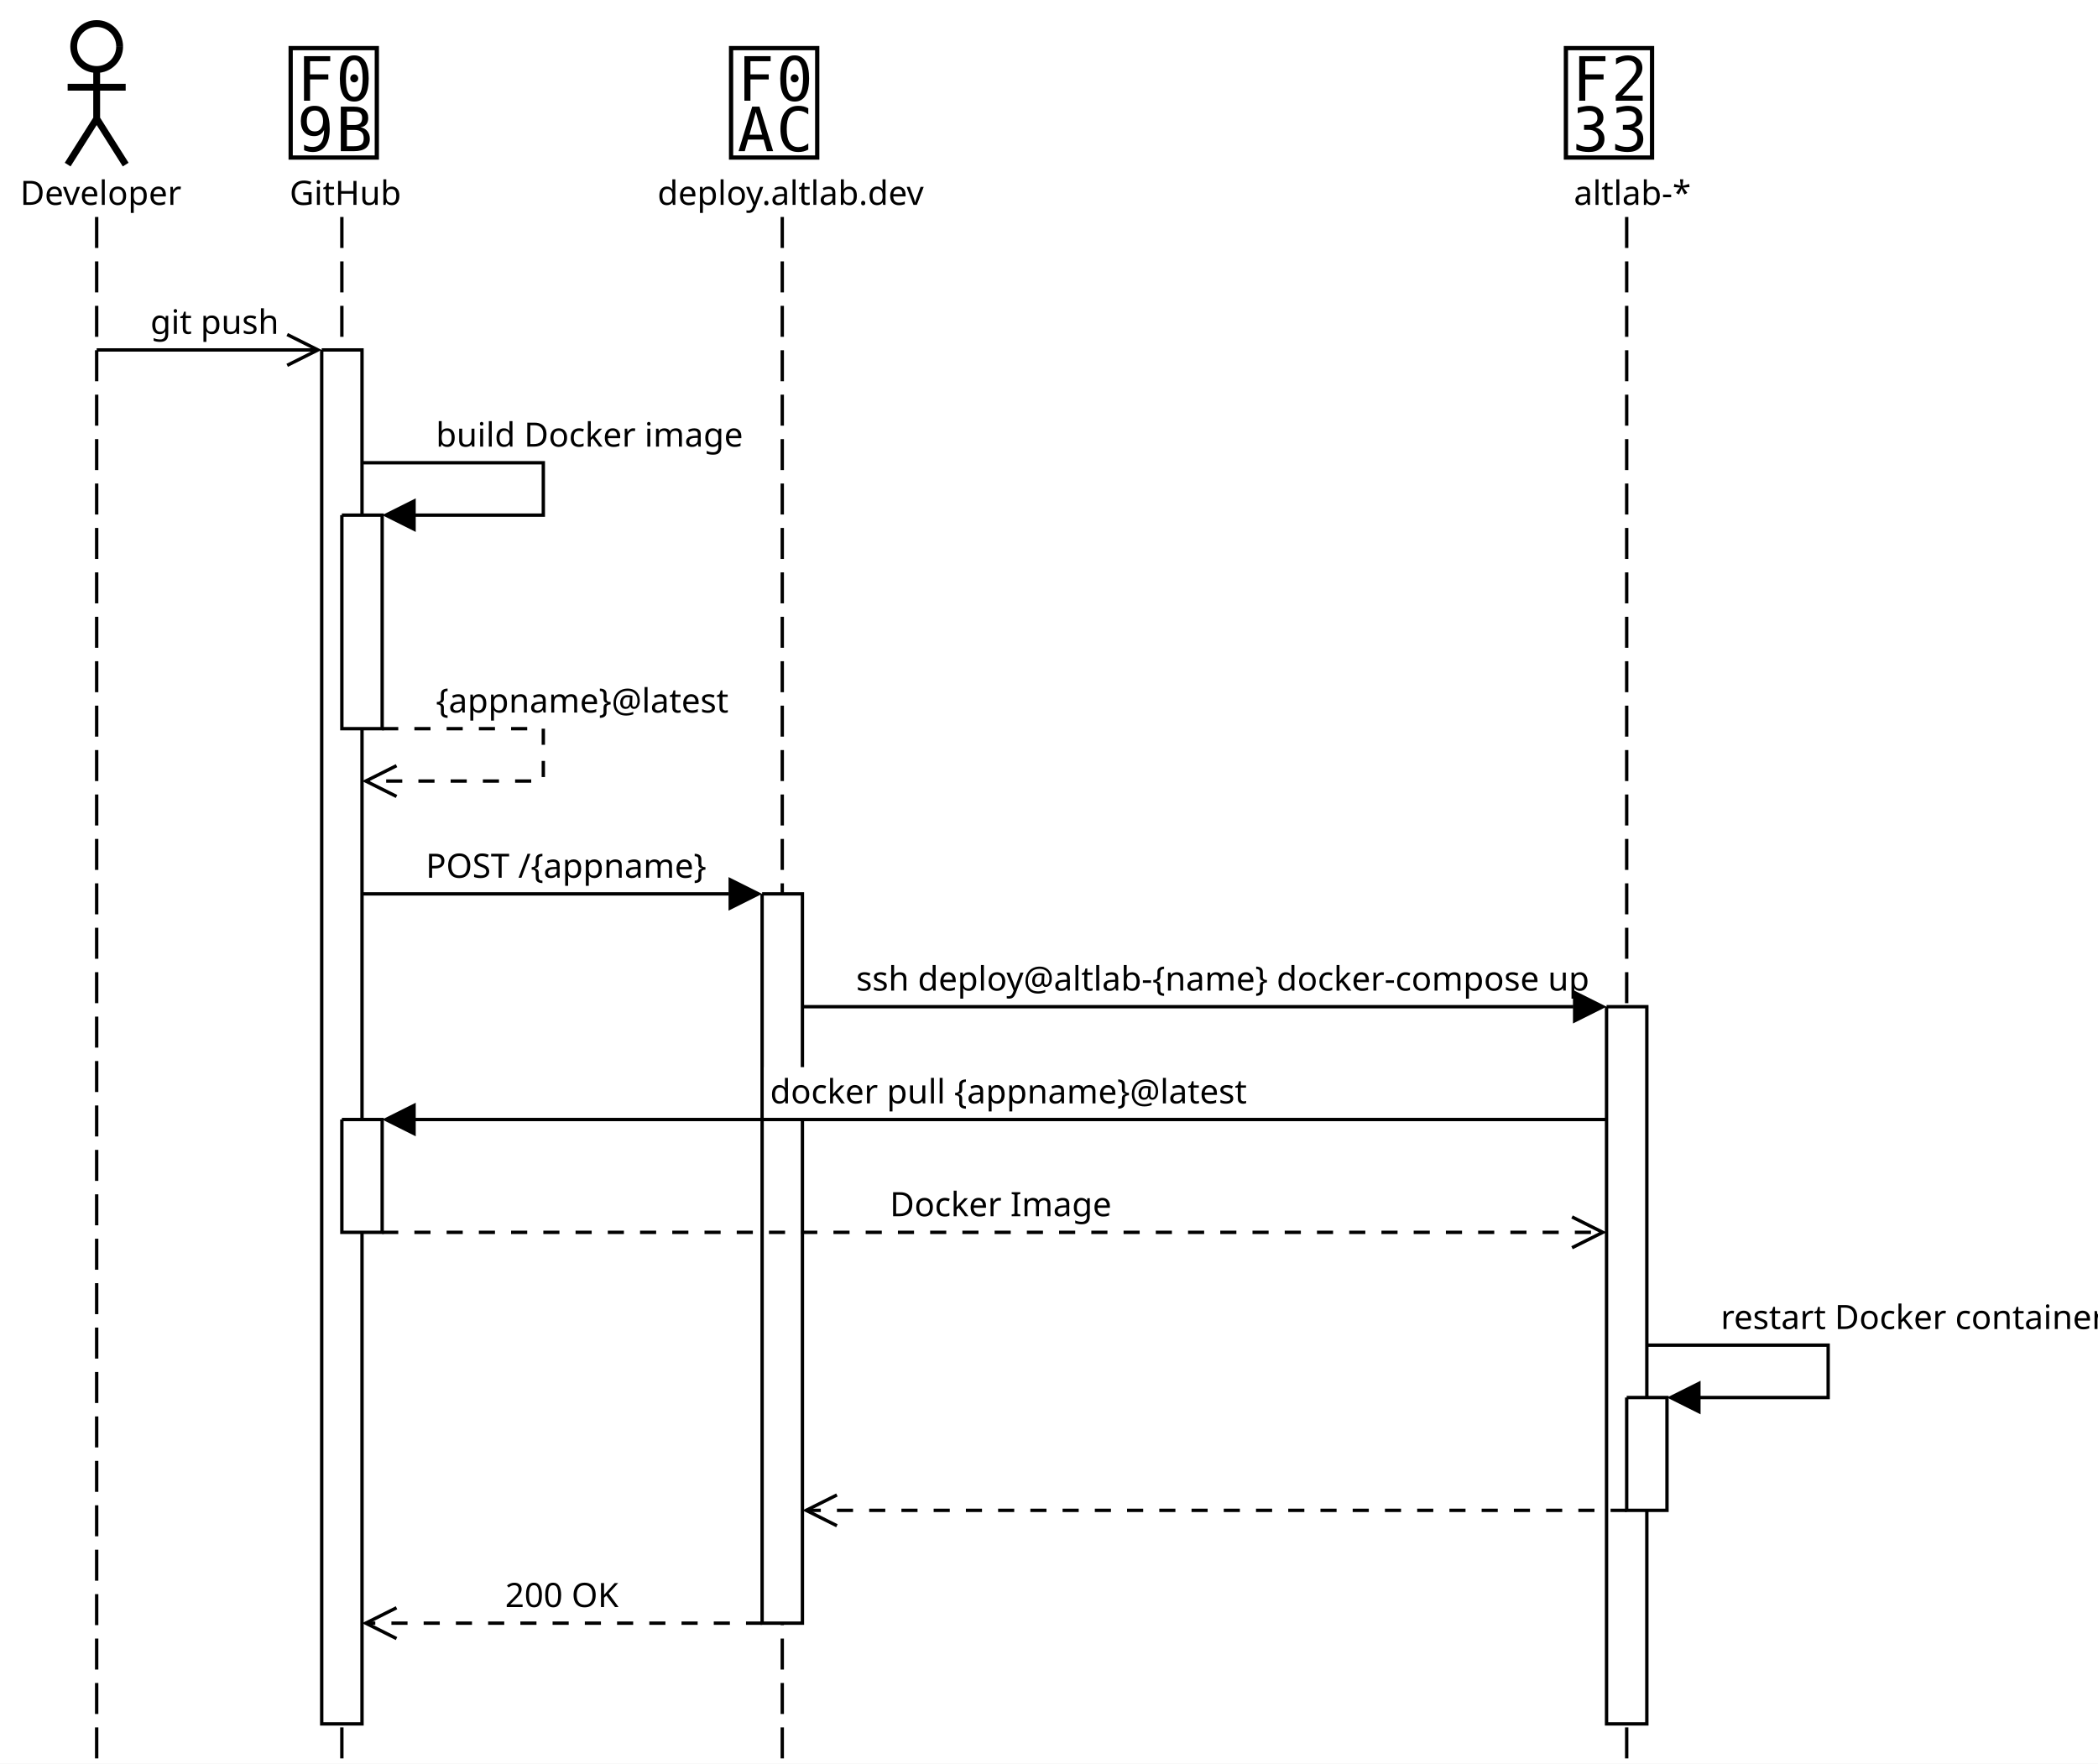
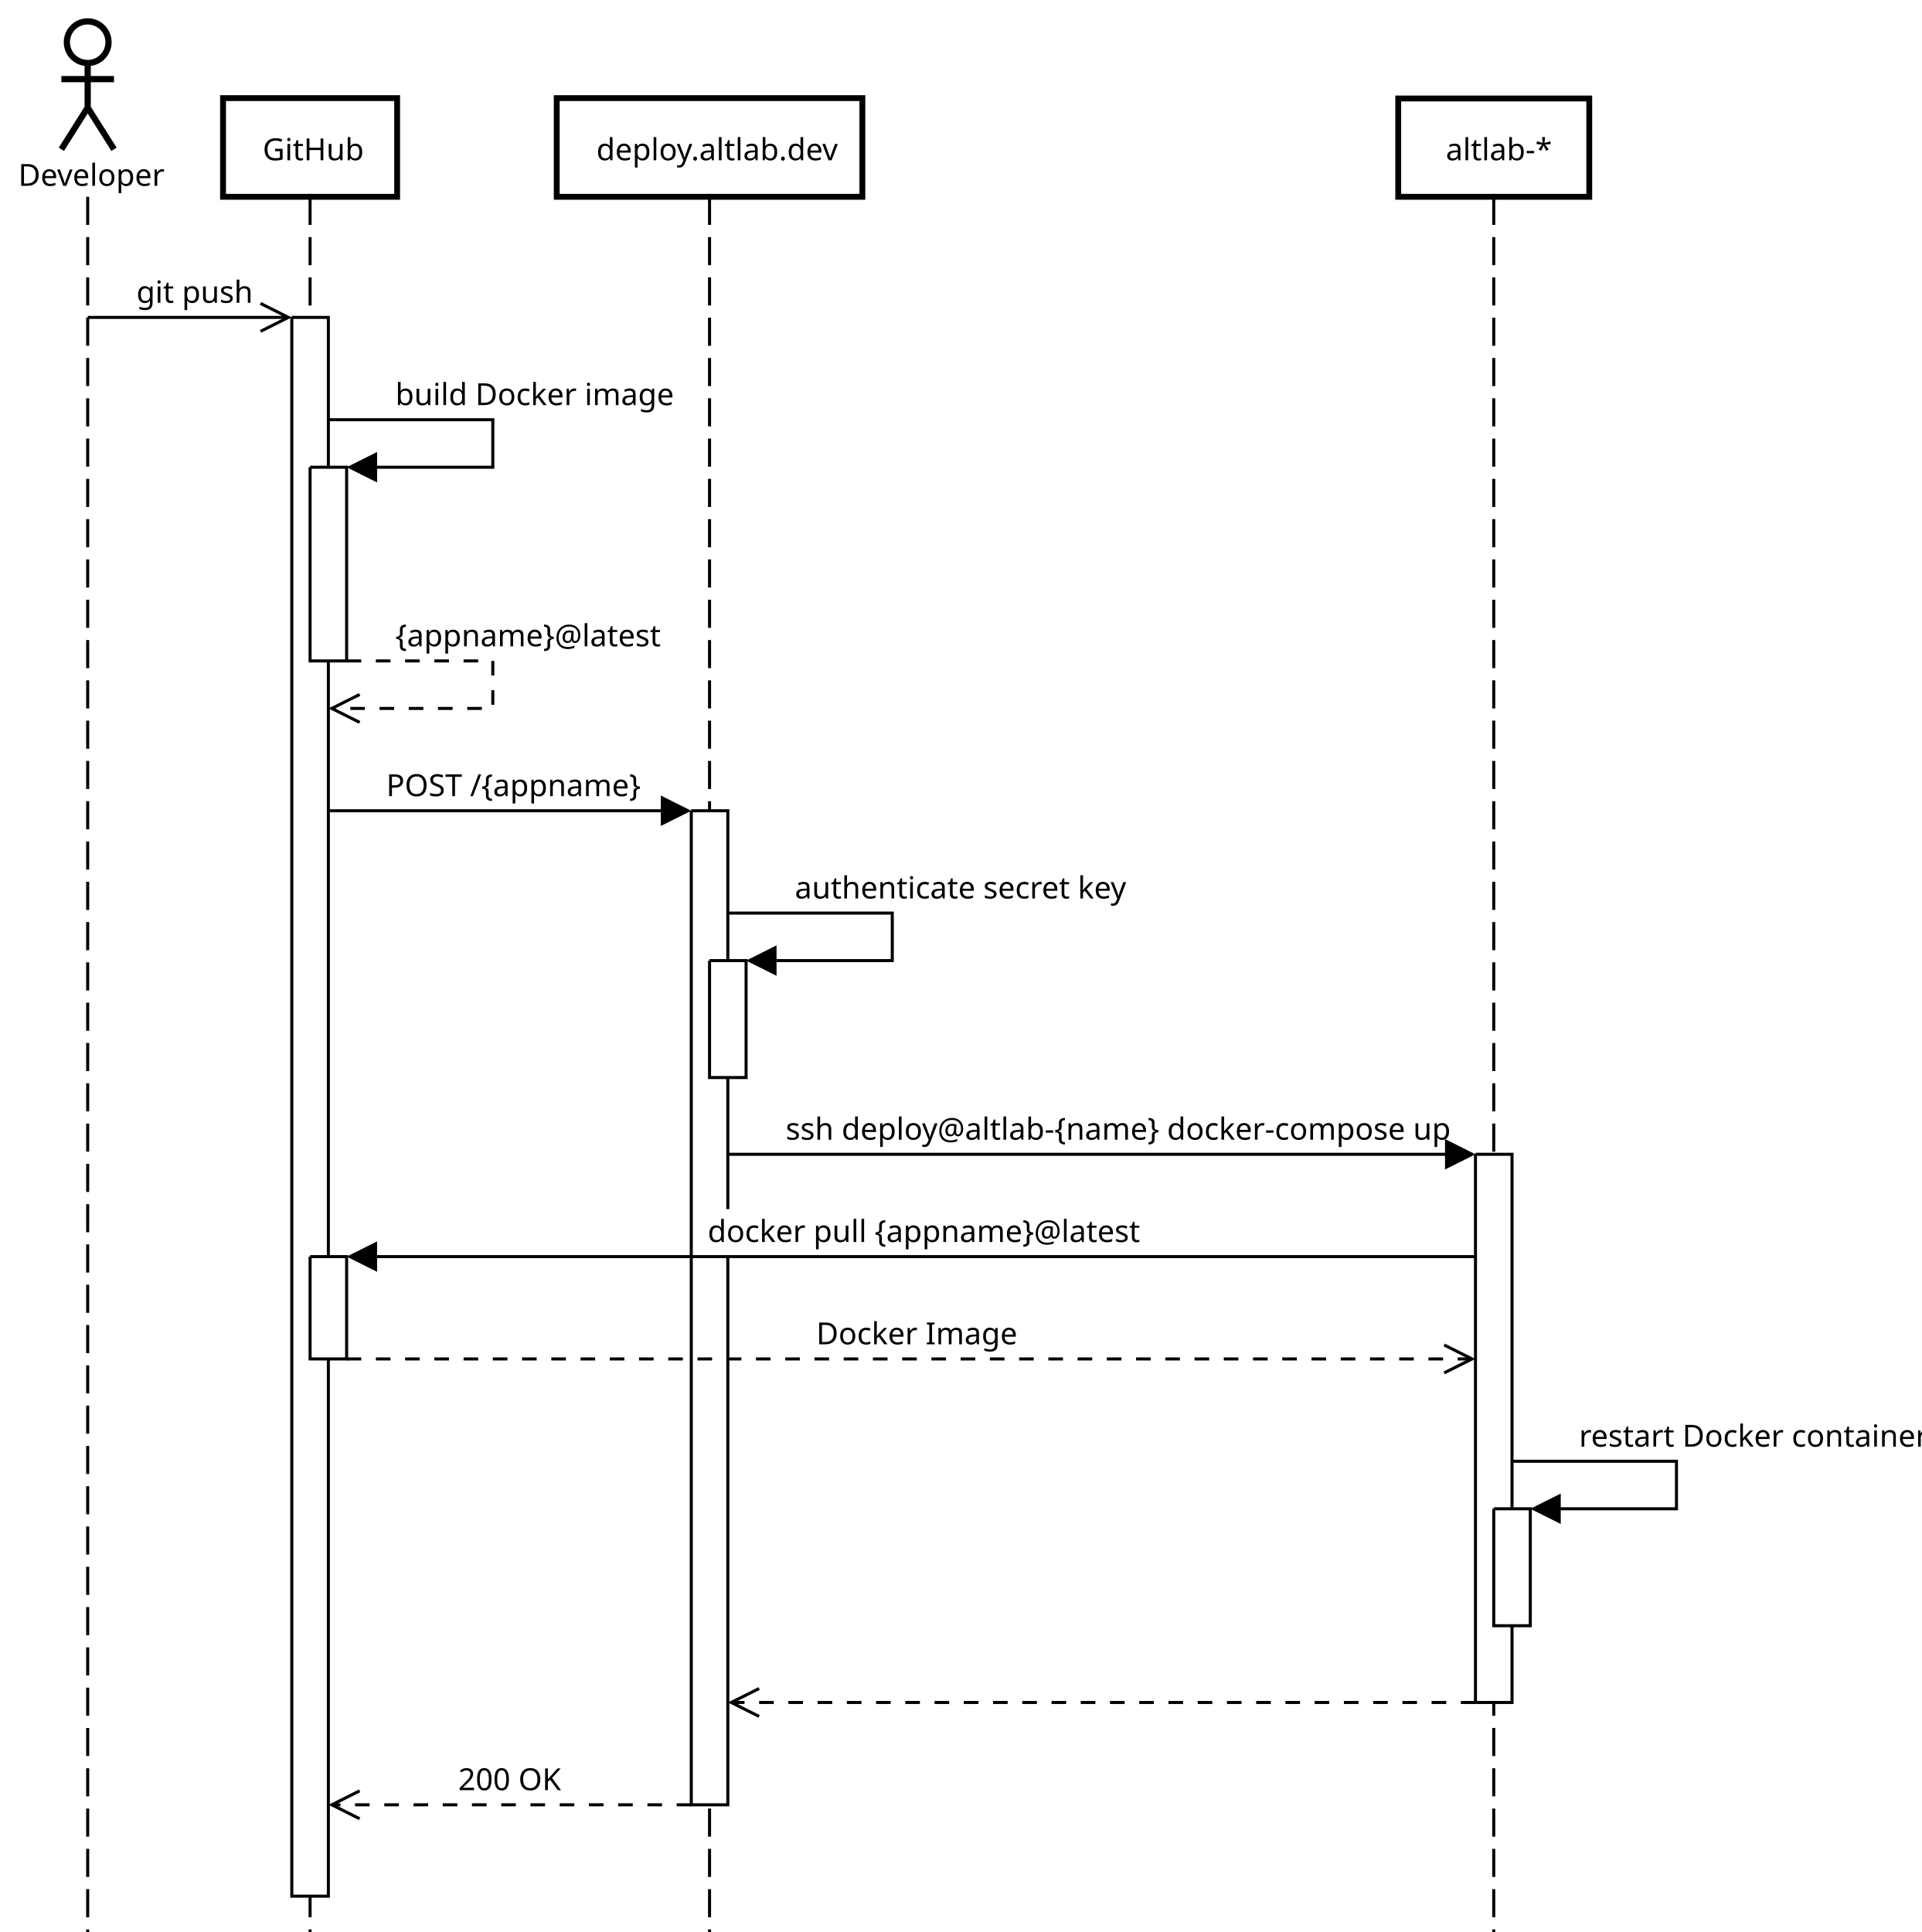
- <svg xmlns="http://www.w3.org/2000/svg" version="1.1" width="916" height="770">
+ <svg xmlns="http://www.w3.org/2000/svg" version="1.1" width="925" height="930">
  <defs />
  <g>
    <g />
    <g />
    <g />
    <g />
    <g />
    <g />
    <g />
    <g />
    <g />
    <g />
    <g />
    <g />
-     <g />
-     <g />
-     <g>
-       <rect fill="white" stroke="none" x="0" y="0" width="916" height="770" />
-     </g>
-     <g />
-     <g>
-       <path fill="none" stroke="black" paint-order="fill stroke markers" d=" M 42.207 94.732 L 42.207 770.255" stroke-miterlimit="10" stroke-width="1.466" stroke-dasharray="13.532,5.864" />
-       <path fill="none" stroke="black" paint-order="fill stroke markers" d=" M 149.26 94.732 L 149.26 770.255" stroke-miterlimit="10" stroke-width="1.466" stroke-dasharray="13.532,5.864" />
-       <path fill="none" stroke="black" paint-order="fill stroke markers" d=" M 341.542 94.732 L 341.542 770.255" stroke-miterlimit="10" stroke-width="1.466" stroke-dasharray="13.532,5.864" />
-       <path fill="none" stroke="black" paint-order="fill stroke markers" d=" M 710.226 94.732 L 710.226 770.255" stroke-miterlimit="10" stroke-width="1.466" stroke-dasharray="13.532,5.864" />
+     <g>
+       <rect fill="white" stroke="none" x="0" y="0" width="925" height="930" />
+     </g>
+     <g />
+     <g>
+       <path fill="none" stroke="black" paint-order="fill stroke markers" d=" M 42.207 94.732 L 42.207 930.34" stroke-miterlimit="10" stroke-width="1.466" stroke-dasharray="13.532,5.864" />
+       <path fill="none" stroke="black" paint-order="fill stroke markers" d=" M 149.26 94.732 L 149.26 930.34" stroke-miterlimit="10" stroke-width="1.466" stroke-dasharray="13.532,5.864" />
+       <path fill="none" stroke="black" paint-order="fill stroke markers" d=" M 341.542 94.732 L 341.542 930.34" stroke-miterlimit="10" stroke-width="1.466" stroke-dasharray="13.532,5.864" />
+       <path fill="none" stroke="black" paint-order="fill stroke markers" d=" M 719.021 94.732 L 719.021 930.34" stroke-miterlimit="10" stroke-width="1.466" stroke-dasharray="13.532,5.864" />
    </g>
    <g>
      <g>
        <path fill="white" stroke="black" paint-order="fill stroke markers" d=" M 52.234 20.318 A 10.027 10.027 0 1 1 52.234 20.308 M 42.207 30.346 L 42.207 51.808 M 29.541 38.086 L 54.873 38.086 M 42.207 51.808 L 29.541 71.862 M 42.207 51.808 L 54.873 71.862" stroke-miterlimit="10" stroke-width="2.991" stroke-dasharray="" />
      </g>
      <g>
        <g />
        <text fill="black" stroke="none" font-family="sans-serif" font-size="11pt" font-style="normal" font-weight="normal" text-decoration="normal" x="8.796" y="89.454" text-anchor="start" dominant-baseline="alphabetic" xml:space="preserve">Developer</text>
      </g>
+       <path fill="none" stroke="none" />
+       <g>
+         <path fill="white" stroke="black" paint-order="fill stroke markers" d=" M 107.359 47.234 L 191.16 47.234 L 191.16 94.732 L 107.359 94.732 L 107.359 47.234 Z" stroke-miterlimit="10" stroke-width="2.815" stroke-dasharray="" />
+       </g>
      <g>
        <g />
-         <text fill="black" stroke="none" font-family="&quot;FontAwesome&quot;" font-size="44pt" font-style="normal" font-weight="normal" text-decoration="normal" x="124.12" y="65.998" text-anchor="start" dominant-baseline="alphabetic" xml:space="preserve"></text>
+         <text fill="black" stroke="none" font-family="sans-serif" font-size="11pt" font-style="normal" font-weight="normal" text-decoration="normal" x="126.447" y="77.14" text-anchor="start" dominant-baseline="alphabetic" xml:space="preserve">GitHub</text>
+       </g>
+       <path fill="none" stroke="none" />
+       <g>
+         <path fill="white" stroke="black" paint-order="fill stroke markers" d=" M 267.981 47.234 L 415.103 47.234 L 415.103 94.732 L 267.981 94.732 L 267.981 47.234 Z" stroke-miterlimit="10" stroke-width="2.815" stroke-dasharray="" />
      </g>
      <g>
        <g />
-         <text fill="black" stroke="none" font-family="sans-serif" font-size="11pt" font-style="normal" font-weight="normal" text-decoration="normal" x="126.447" y="89.454" text-anchor="start" dominant-baseline="alphabetic" xml:space="preserve">GitHub</text>
-       </g>
-       <g>
-         <g />
-         <text fill="black" stroke="none" font-family="&quot;FontAwesome&quot;" font-size="44pt" font-style="normal" font-weight="normal" text-decoration="normal" x="316.402" y="65.998" text-anchor="start" dominant-baseline="alphabetic" xml:space="preserve"></text>
-       </g>
-       <g>
-         <g />
-         <text fill="black" stroke="none" font-family="sans-serif" font-size="11pt" font-style="normal" font-weight="normal" text-decoration="normal" x="287.068" y="89.454" text-anchor="start" dominant-baseline="alphabetic" xml:space="preserve">deploy.altlab.dev</text>
-       </g>
-       <g>
-         <g />
-         <text fill="black" stroke="none" font-family="&quot;FontAwesome&quot;" font-size="44pt" font-style="normal" font-weight="normal" text-decoration="normal" x="680.896" y="65.998" text-anchor="start" dominant-baseline="alphabetic" xml:space="preserve"></text>
-       </g>
-       <g>
-         <text fill="black" stroke="none" font-family="sans-serif" font-size="11pt" font-style="normal" font-weight="normal" text-decoration="normal" x="683.336" y="89.454" text-anchor="start" dominant-baseline="alphabetic" xml:space="preserve"> altlab-* </text>
-       </g>
-     </g>
-     <g>
-       <path fill="white" stroke="black" paint-order="fill stroke markers" d=" M 140.464 152.784 L 158.056 152.784 L 158.056 752.663 L 140.464 752.663 L 140.464 152.784" stroke-miterlimit="10" stroke-width="1.466" stroke-dasharray="" />
+         <text fill="black" stroke="none" font-family="sans-serif" font-size="11pt" font-style="normal" font-weight="normal" text-decoration="normal" x="287.068" y="77.14" text-anchor="start" dominant-baseline="alphabetic" xml:space="preserve">deploy.altlab.dev</text>
+       </g>
+       <path fill="none" stroke="none" />
+       <g>
+         <path fill="white" stroke="black" paint-order="fill stroke markers" d=" M 673.045 47.41 L 764.998 47.41 L 764.998 94.732 L 673.045 94.732 L 673.045 47.41 Z" stroke-miterlimit="10" stroke-width="2.815" stroke-dasharray="" />
+       </g>
+       <g>
+         <text fill="black" stroke="none" font-family="sans-serif" font-size="11pt" font-style="normal" font-weight="normal" text-decoration="normal" x="692.132" y="77.14" text-anchor="start" dominant-baseline="alphabetic" xml:space="preserve"> altlab-* </text>
+       </g>
+     </g>
+     <g>
+       <path fill="white" stroke="black" paint-order="fill stroke markers" d=" M 140.464 152.784 L 158.056 152.784 L 158.056 912.748 L 140.464 912.748 L 140.464 152.784" stroke-miterlimit="10" stroke-width="1.466" stroke-dasharray="" />
      <path fill="white" stroke="black" paint-order="fill stroke markers" d=" M 149.26 224.911 L 166.851 224.911 L 166.851 318.147 L 149.26 318.147 L 149.26 224.911" stroke-miterlimit="10" stroke-width="1.466" stroke-dasharray="" />
-       <path fill="white" stroke="black" paint-order="fill stroke markers" d=" M 332.746 390.273 L 350.338 390.273 L 350.338 708.684 L 332.746 708.684 L 332.746 390.273" stroke-miterlimit="10" stroke-width="1.466" stroke-dasharray="" />
-       <path fill="white" stroke="black" paint-order="fill stroke markers" d=" M 701.43 439.53 L 719.021 439.53 L 719.021 752.663 L 701.43 752.663 L 701.43 439.53" stroke-miterlimit="10" stroke-width="1.466" stroke-dasharray="" />
-       <path fill="white" stroke="black" paint-order="fill stroke markers" d=" M 149.26 488.787 L 166.851 488.787 L 166.851 538.044 L 149.26 538.044 L 149.26 488.787" stroke-miterlimit="10" stroke-width="1.466" stroke-dasharray="" />
-       <path fill="white" stroke="black" paint-order="fill stroke markers" d=" M 710.226 610.17 L 727.817 610.17 L 727.817 659.427 L 710.226 659.427 L 710.226 610.17" stroke-miterlimit="10" stroke-width="1.466" stroke-dasharray="" />
+       <path fill="white" stroke="black" paint-order="fill stroke markers" d=" M 332.746 390.273 L 350.338 390.273 L 350.338 868.769 L 332.746 868.769 L 332.746 390.273" stroke-miterlimit="10" stroke-width="1.466" stroke-dasharray="" />
+       <path fill="white" stroke="black" paint-order="fill stroke markers" d=" M 341.542 462.399 L 359.134 462.399 L 359.134 518.693 L 341.542 518.693 L 341.542 462.399" stroke-miterlimit="10" stroke-width="1.466" stroke-dasharray="" />
+       <path fill="white" stroke="black" paint-order="fill stroke markers" d=" M 710.226 555.636 L 727.817 555.636 L 727.817 819.512 L 710.226 819.512 L 710.226 555.636" stroke-miterlimit="10" stroke-width="1.466" stroke-dasharray="" />
+       <path fill="white" stroke="black" paint-order="fill stroke markers" d=" M 149.26 604.893 L 166.851 604.893 L 166.851 654.149 L 149.26 654.149 L 149.26 604.893" stroke-miterlimit="10" stroke-width="1.466" stroke-dasharray="" />
+       <path fill="white" stroke="black" paint-order="fill stroke markers" d=" M 719.021 726.276 L 736.613 726.276 L 736.613 782.569 L 719.021 782.569 L 719.021 726.276" stroke-miterlimit="10" stroke-width="1.466" stroke-dasharray="" />
      <g>
        <g>
          <rect fill="white" stroke="none" x="63.024" y="129.915" width="56.623" height="22.869" />
        </g>
        <text fill="black" stroke="none" font-family="sans-serif" font-size="11pt" font-style="normal" font-weight="normal" text-decoration="normal" x="65.662" y="145.748" text-anchor="start" dominant-baseline="alphabetic" xml:space="preserve">git push</text>
      </g>
      <g>
        <path fill="none" stroke="black" paint-order="fill stroke markers" d=" M 42.207 152.784 L 138.265 152.784" stroke-miterlimit="10" stroke-width="1.466" stroke-dasharray="" />
        <g transform="translate(140.4638,152.7844) translate(-140.4638,-152.7844)">
          <path fill="none" stroke="black" paint-order="fill stroke markers" d=" M 125.392 146.061 L 138.816 152.784 L 125.392 159.508" stroke-miterlimit="10" stroke-width="1.466" />
        </g>
      </g>
      <g>
        <g>
          <rect fill="white" stroke="none" x="187.668" y="179.172" width="130.761" height="22.869" />
        </g>
        <text fill="black" stroke="none" font-family="sans-serif" font-size="11pt" font-style="normal" font-weight="normal" text-decoration="normal" x="190.307" y="195.005" text-anchor="start" dominant-baseline="alphabetic" xml:space="preserve">build Docker image</text>
      </g>
      <g>
        <path fill="none" stroke="black" paint-order="fill stroke markers" d=" M 158.056 202.041 L 237.218 202.041 L 237.218 224.911 L 181.335 224.911" stroke-miterlimit="10" stroke-width="1.466" stroke-dasharray="" />
        <g transform="translate(166.8515,224.9106) translate(-166.8515,-224.9106)">
          <path fill="black" stroke="none" paint-order="stroke fill markers" d=" M 181.511 217.581 L 166.851 224.911 L 181.511 232.241 Z" />
        </g>
      </g>
      <g>
        <g>
          <rect fill="white" stroke="none" x="187.668" y="295.278" width="126.122" height="22.869" />
        </g>
        <text fill="black" stroke="none" font-family="sans-serif" font-size="11pt" font-style="normal" font-weight="normal" text-decoration="normal" x="190.307" y="311.11" text-anchor="start" dominant-baseline="alphabetic" xml:space="preserve">{appname}@latest</text>
      </g>
      <g>
        <path fill="none" stroke="black" paint-order="fill stroke markers" d=" M 166.851 318.147 L 237.218 318.147 L 237.218 341.016 L 160.255 341.016" stroke-miterlimit="10" stroke-width="1.466" stroke-dasharray="7.037" />
        <g transform="translate(158.0556,341.0162) translate(-158.0556,-341.0162)">
          <path fill="none" stroke="black" paint-order="fill stroke markers" d=" M 173.127 334.293 L 159.704 341.016 L 173.127 347.74" stroke-miterlimit="10" stroke-width="1.466" />
        </g>
      </g>
      <g>
        <g>
          <rect fill="white" stroke="none" x="183.27" y="367.404" width="124.261" height="22.869" />
        </g>
        <text fill="black" stroke="none" font-family="sans-serif" font-size="11pt" font-style="normal" font-weight="normal" text-decoration="normal" x="185.909" y="383.236" text-anchor="start" dominant-baseline="alphabetic" xml:space="preserve">POST /{appname}</text>
      </g>
      <g>
        <path fill="none" stroke="black" paint-order="fill stroke markers" d=" M 158.056 390.273 L 318.262 390.273" stroke-miterlimit="10" stroke-width="1.466" stroke-dasharray="" />
        <g transform="translate(332.7463,390.2731) translate(-332.7463,-390.2731)">
          <path fill="black" stroke="none" paint-order="stroke fill markers" d=" M 318.087 382.943 L 332.746 390.273 L 318.087 397.603 Z" />
        </g>
      </g>
      <g>
        <g>
-           <rect fill="white" stroke="none" x="371.155" y="416.661" width="309.458" height="22.869" />
-         </g>
-         <text fill="black" stroke="none" font-family="sans-serif" font-size="11pt" font-style="normal" font-weight="normal" text-decoration="normal" x="373.794" y="432.493" text-anchor="start" dominant-baseline="alphabetic" xml:space="preserve">ssh deploy@altlab-{name} docker-compose up</text>
-       </g>
-       <g>
-         <path fill="none" stroke="black" paint-order="fill stroke markers" d=" M 350.338 439.53 L 686.946 439.53" stroke-miterlimit="10" stroke-width="1.466" stroke-dasharray="" />
-         <g transform="translate(701.4297,439.5301) translate(-701.4297,-439.5301)">
-           <path fill="black" stroke="none" paint-order="stroke fill markers" d=" M 686.77 432.2 L 701.43 439.53 L 686.77 446.86 Z" />
-         </g>
-       </g>
-       <g>
-         <g>
-           <rect fill="white" stroke="none" x="333.596" y="465.918" width="201.09" height="22.869" />
-         </g>
-         <text fill="black" stroke="none" font-family="sans-serif" font-size="11pt" font-style="normal" font-weight="normal" text-decoration="normal" x="336.234" y="481.75" text-anchor="start" dominant-baseline="alphabetic" xml:space="preserve">docker pull {appname}@latest</text>
-       </g>
-       <g>
-         <path fill="none" stroke="black" paint-order="fill stroke markers" d=" M 701.43 488.787 L 181.335 488.787" stroke-miterlimit="10" stroke-width="1.466" stroke-dasharray="" />
-         <g transform="translate(166.8515,488.787) translate(-166.8515,-488.787)">
-           <path fill="black" stroke="none" paint-order="stroke fill markers" d=" M 181.511 481.457 L 166.851 488.787 L 181.511 496.117 Z" />
-         </g>
-       </g>
-       <g>
-         <g>
-           <rect fill="white" stroke="none" x="385.875" y="515.175" width="96.53" height="22.869" />
-         </g>
-         <text fill="black" stroke="none" font-family="sans-serif" font-size="11pt" font-style="normal" font-weight="normal" text-decoration="normal" x="388.514" y="531.007" text-anchor="start" dominant-baseline="alphabetic" xml:space="preserve">Docker Image</text>
-       </g>
-       <g>
-         <path fill="none" stroke="black" paint-order="fill stroke markers" d=" M 166.851 538.044 L 699.231 538.044" stroke-miterlimit="10" stroke-width="1.466" stroke-dasharray="7.037" />
-         <g transform="translate(701.4297,538.0439) translate(-701.4297,-538.0439)">
-           <path fill="none" stroke="black" paint-order="fill stroke markers" d=" M 686.358 531.32 L 699.782 538.044 L 686.358 544.768" stroke-miterlimit="10" stroke-width="1.466" />
-         </g>
-       </g>
-       <g>
-         <g>
-           <rect fill="white" stroke="none" x="748.634" y="564.432" width="161.713" height="22.869" />
-         </g>
-         <text fill="black" stroke="none" font-family="sans-serif" font-size="11pt" font-style="normal" font-weight="normal" text-decoration="normal" x="751.273" y="580.264" text-anchor="start" dominant-baseline="alphabetic" xml:space="preserve">restart Docker container</text>
-       </g>
-       <g>
-         <path fill="none" stroke="black" paint-order="fill stroke markers" d=" M 719.021 587.301 L 798.184 587.301 L 798.184 610.17 L 742.301 610.17" stroke-miterlimit="10" stroke-width="1.466" stroke-dasharray="" />
-         <g transform="translate(727.8174,610.1701) translate(-727.8174,-610.1701)">
-           <path fill="black" stroke="none" paint-order="stroke fill markers" d=" M 742.477 602.84 L 727.817 610.17 L 742.477 617.5 Z" />
-         </g>
-       </g>
-       <g>
-         <g>
-           <rect fill="white" stroke="none" x="527.643" y="636.558" width="5.278" height="22.869" />
-         </g>
-         <text fill="black" stroke="none" font-family="sans-serif" font-size="11pt" font-style="normal" font-weight="normal" text-decoration="normal" x="530.282" y="652.39" text-anchor="start" dominant-baseline="alphabetic" xml:space="preserve" />
-       </g>
-       <g>
-         <path fill="none" stroke="black" paint-order="fill stroke markers" d=" M 710.226 659.427 L 352.537 659.427" stroke-miterlimit="10" stroke-width="1.466" stroke-dasharray="7.037" />
-         <g transform="translate(350.3381,659.427) translate(-350.3381,-659.427)">
-           <path fill="none" stroke="black" paint-order="fill stroke markers" d=" M 365.41 652.703 L 351.986 659.427 L 365.41 666.151" stroke-miterlimit="10" stroke-width="1.466" />
-         </g>
-       </g>
-       <g>
-         <g>
-           <rect fill="white" stroke="none" x="217.905" y="685.815" width="54.991" height="22.869" />
-         </g>
-         <text fill="black" stroke="none" font-family="sans-serif" font-size="11pt" font-style="normal" font-weight="normal" text-decoration="normal" x="220.544" y="701.647" text-anchor="start" dominant-baseline="alphabetic" xml:space="preserve">200 OK</text>
-       </g>
-       <g>
-         <path fill="none" stroke="black" paint-order="fill stroke markers" d=" M 332.746 708.684 L 160.255 708.684" stroke-miterlimit="10" stroke-width="1.466" stroke-dasharray="7.037" />
-         <g transform="translate(158.0556,708.6839) translate(-158.0556,-708.6839)">
-           <path fill="none" stroke="black" paint-order="fill stroke markers" d=" M 173.127 701.96 L 159.704 708.684 L 173.127 715.408" stroke-miterlimit="10" stroke-width="1.466" />
-         </g>
-       </g>
-     </g>
-     <g />
-     <g />
-     <g />
+           <rect fill="white" stroke="none" x="379.951" y="416.661" width="156.036" height="22.869" />
+         </g>
+         <text fill="black" stroke="none" font-family="sans-serif" font-size="11pt" font-style="normal" font-weight="normal" text-decoration="normal" x="382.59" y="432.493" text-anchor="start" dominant-baseline="alphabetic" xml:space="preserve">authenticate secret key</text>
+       </g>
+       <g>
+         <path fill="none" stroke="black" paint-order="fill stroke markers" d=" M 350.338 439.53 L 429.501 439.53 L 429.501 462.399 L 373.618 462.399" stroke-miterlimit="10" stroke-width="1.466" stroke-dasharray="" />
+         <g transform="translate(359.134,462.3993) translate(-359.134,-462.3993)">
+           <path fill="black" stroke="none" paint-order="stroke fill markers" d=" M 373.794 455.069 L 359.134 462.399 L 373.794 469.729 Z" />
+         </g>
+       </g>
+       <g>
+         <g>
+           <rect fill="white" stroke="none" x="375.553" y="532.766" width="309.458" height="22.869" />
+         </g>
+         <text fill="black" stroke="none" font-family="sans-serif" font-size="11pt" font-style="normal" font-weight="normal" text-decoration="normal" x="378.192" y="548.599" text-anchor="start" dominant-baseline="alphabetic" xml:space="preserve">ssh deploy@altlab-{name} docker-compose up</text>
+       </g>
+       <g>
+         <path fill="none" stroke="black" paint-order="fill stroke markers" d=" M 350.338 555.636 L 695.742 555.636" stroke-miterlimit="10" stroke-width="1.466" stroke-dasharray="" />
+         <g transform="translate(710.2256,555.6357) translate(-710.2256,-555.6357)">
+           <path fill="black" stroke="none" paint-order="stroke fill markers" d=" M 695.566 548.306 L 710.226 555.636 L 695.566 562.966 Z" />
+         </g>
+       </g>
+       <g>
+         <g>
+           <rect fill="white" stroke="none" x="337.994" y="582.023" width="201.09" height="22.869" />
+         </g>
+         <text fill="black" stroke="none" font-family="sans-serif" font-size="11pt" font-style="normal" font-weight="normal" text-decoration="normal" x="340.632" y="597.856" text-anchor="start" dominant-baseline="alphabetic" xml:space="preserve">docker pull {appname}@latest</text>
+       </g>
+       <g>
+         <path fill="none" stroke="black" paint-order="fill stroke markers" d=" M 710.226 604.893 L 181.335 604.893" stroke-miterlimit="10" stroke-width="1.466" stroke-dasharray="" />
+         <g transform="translate(166.8515,604.8926) translate(-166.8515,-604.8926)">
+           <path fill="black" stroke="none" paint-order="stroke fill markers" d=" M 181.511 597.563 L 166.851 604.893 L 181.511 612.222 Z" />
+         </g>
+       </g>
+       <g>
+         <g>
+           <rect fill="white" stroke="none" x="390.273" y="631.28" width="96.53" height="22.869" />
+         </g>
+         <text fill="black" stroke="none" font-family="sans-serif" font-size="11pt" font-style="normal" font-weight="normal" text-decoration="normal" x="392.912" y="647.113" text-anchor="start" dominant-baseline="alphabetic" xml:space="preserve">Docker Image</text>
+       </g>
+       <g>
+         <path fill="none" stroke="black" paint-order="fill stroke markers" d=" M 166.851 654.149 L 708.027 654.149" stroke-miterlimit="10" stroke-width="1.466" stroke-dasharray="7.037" />
+         <g transform="translate(710.2256,654.1495) translate(-710.2256,-654.1495)">
+           <path fill="none" stroke="black" paint-order="fill stroke markers" d=" M 695.154 647.426 L 708.578 654.149 L 695.154 660.873" stroke-miterlimit="10" stroke-width="1.466" />
+         </g>
+       </g>
+       <g>
+         <g>
+           <rect fill="white" stroke="none" x="757.43" y="680.537" width="161.713" height="22.869" />
+         </g>
+         <text fill="black" stroke="none" font-family="sans-serif" font-size="11pt" font-style="normal" font-weight="normal" text-decoration="normal" x="760.069" y="696.37" text-anchor="start" dominant-baseline="alphabetic" xml:space="preserve">restart Docker container</text>
+       </g>
+       <g>
+         <path fill="none" stroke="black" paint-order="fill stroke markers" d=" M 727.817 703.406 L 806.98 703.406 L 806.98 726.276 L 751.097 726.276" stroke-miterlimit="10" stroke-width="1.466" stroke-dasharray="" />
+         <g transform="translate(736.6132,726.2757) translate(-736.6132,-726.2757)">
+           <path fill="black" stroke="none" paint-order="stroke fill markers" d=" M 751.273 718.946 L 736.613 726.276 L 751.273 733.606 Z" />
+         </g>
+       </g>
+       <g>
+         <g>
+           <rect fill="white" stroke="none" x="527.643" y="796.643" width="5.278" height="22.869" />
+         </g>
+         <text fill="black" stroke="none" font-family="sans-serif" font-size="11pt" font-style="normal" font-weight="normal" text-decoration="normal" x="530.282" y="812.475" text-anchor="start" dominant-baseline="alphabetic" xml:space="preserve" />
+       </g>
+       <g>
+         <path fill="none" stroke="black" paint-order="fill stroke markers" d=" M 710.226 819.512 L 352.537 819.512" stroke-miterlimit="10" stroke-width="1.466" stroke-dasharray="7.037" />
+         <g transform="translate(350.3381,819.512) translate(-350.3381,-819.512)">
+           <path fill="none" stroke="black" paint-order="fill stroke markers" d=" M 365.41 812.788 L 351.986 819.512 L 365.41 826.236" stroke-miterlimit="10" stroke-width="1.466" />
+         </g>
+       </g>
+       <g>
+         <g>
+           <rect fill="white" stroke="none" x="217.905" y="845.9" width="54.991" height="22.869" />
+         </g>
+         <text fill="black" stroke="none" font-family="sans-serif" font-size="11pt" font-style="normal" font-weight="normal" text-decoration="normal" x="220.544" y="861.732" text-anchor="start" dominant-baseline="alphabetic" xml:space="preserve">200 OK</text>
+       </g>
+       <g>
+         <path fill="none" stroke="black" paint-order="fill stroke markers" d=" M 332.746 868.769 L 160.255 868.769" stroke-miterlimit="10" stroke-width="1.466" stroke-dasharray="7.037" />
+         <g transform="translate(158.0556,868.7689) translate(-158.0556,-868.7689)">
+           <path fill="none" stroke="black" paint-order="fill stroke markers" d=" M 173.127 862.045 L 159.704 868.769 L 173.127 875.493" stroke-miterlimit="10" stroke-width="1.466" />
+         </g>
+       </g>
+     </g>
    <g />
    <g />
    <g />
  </g>
</svg>
